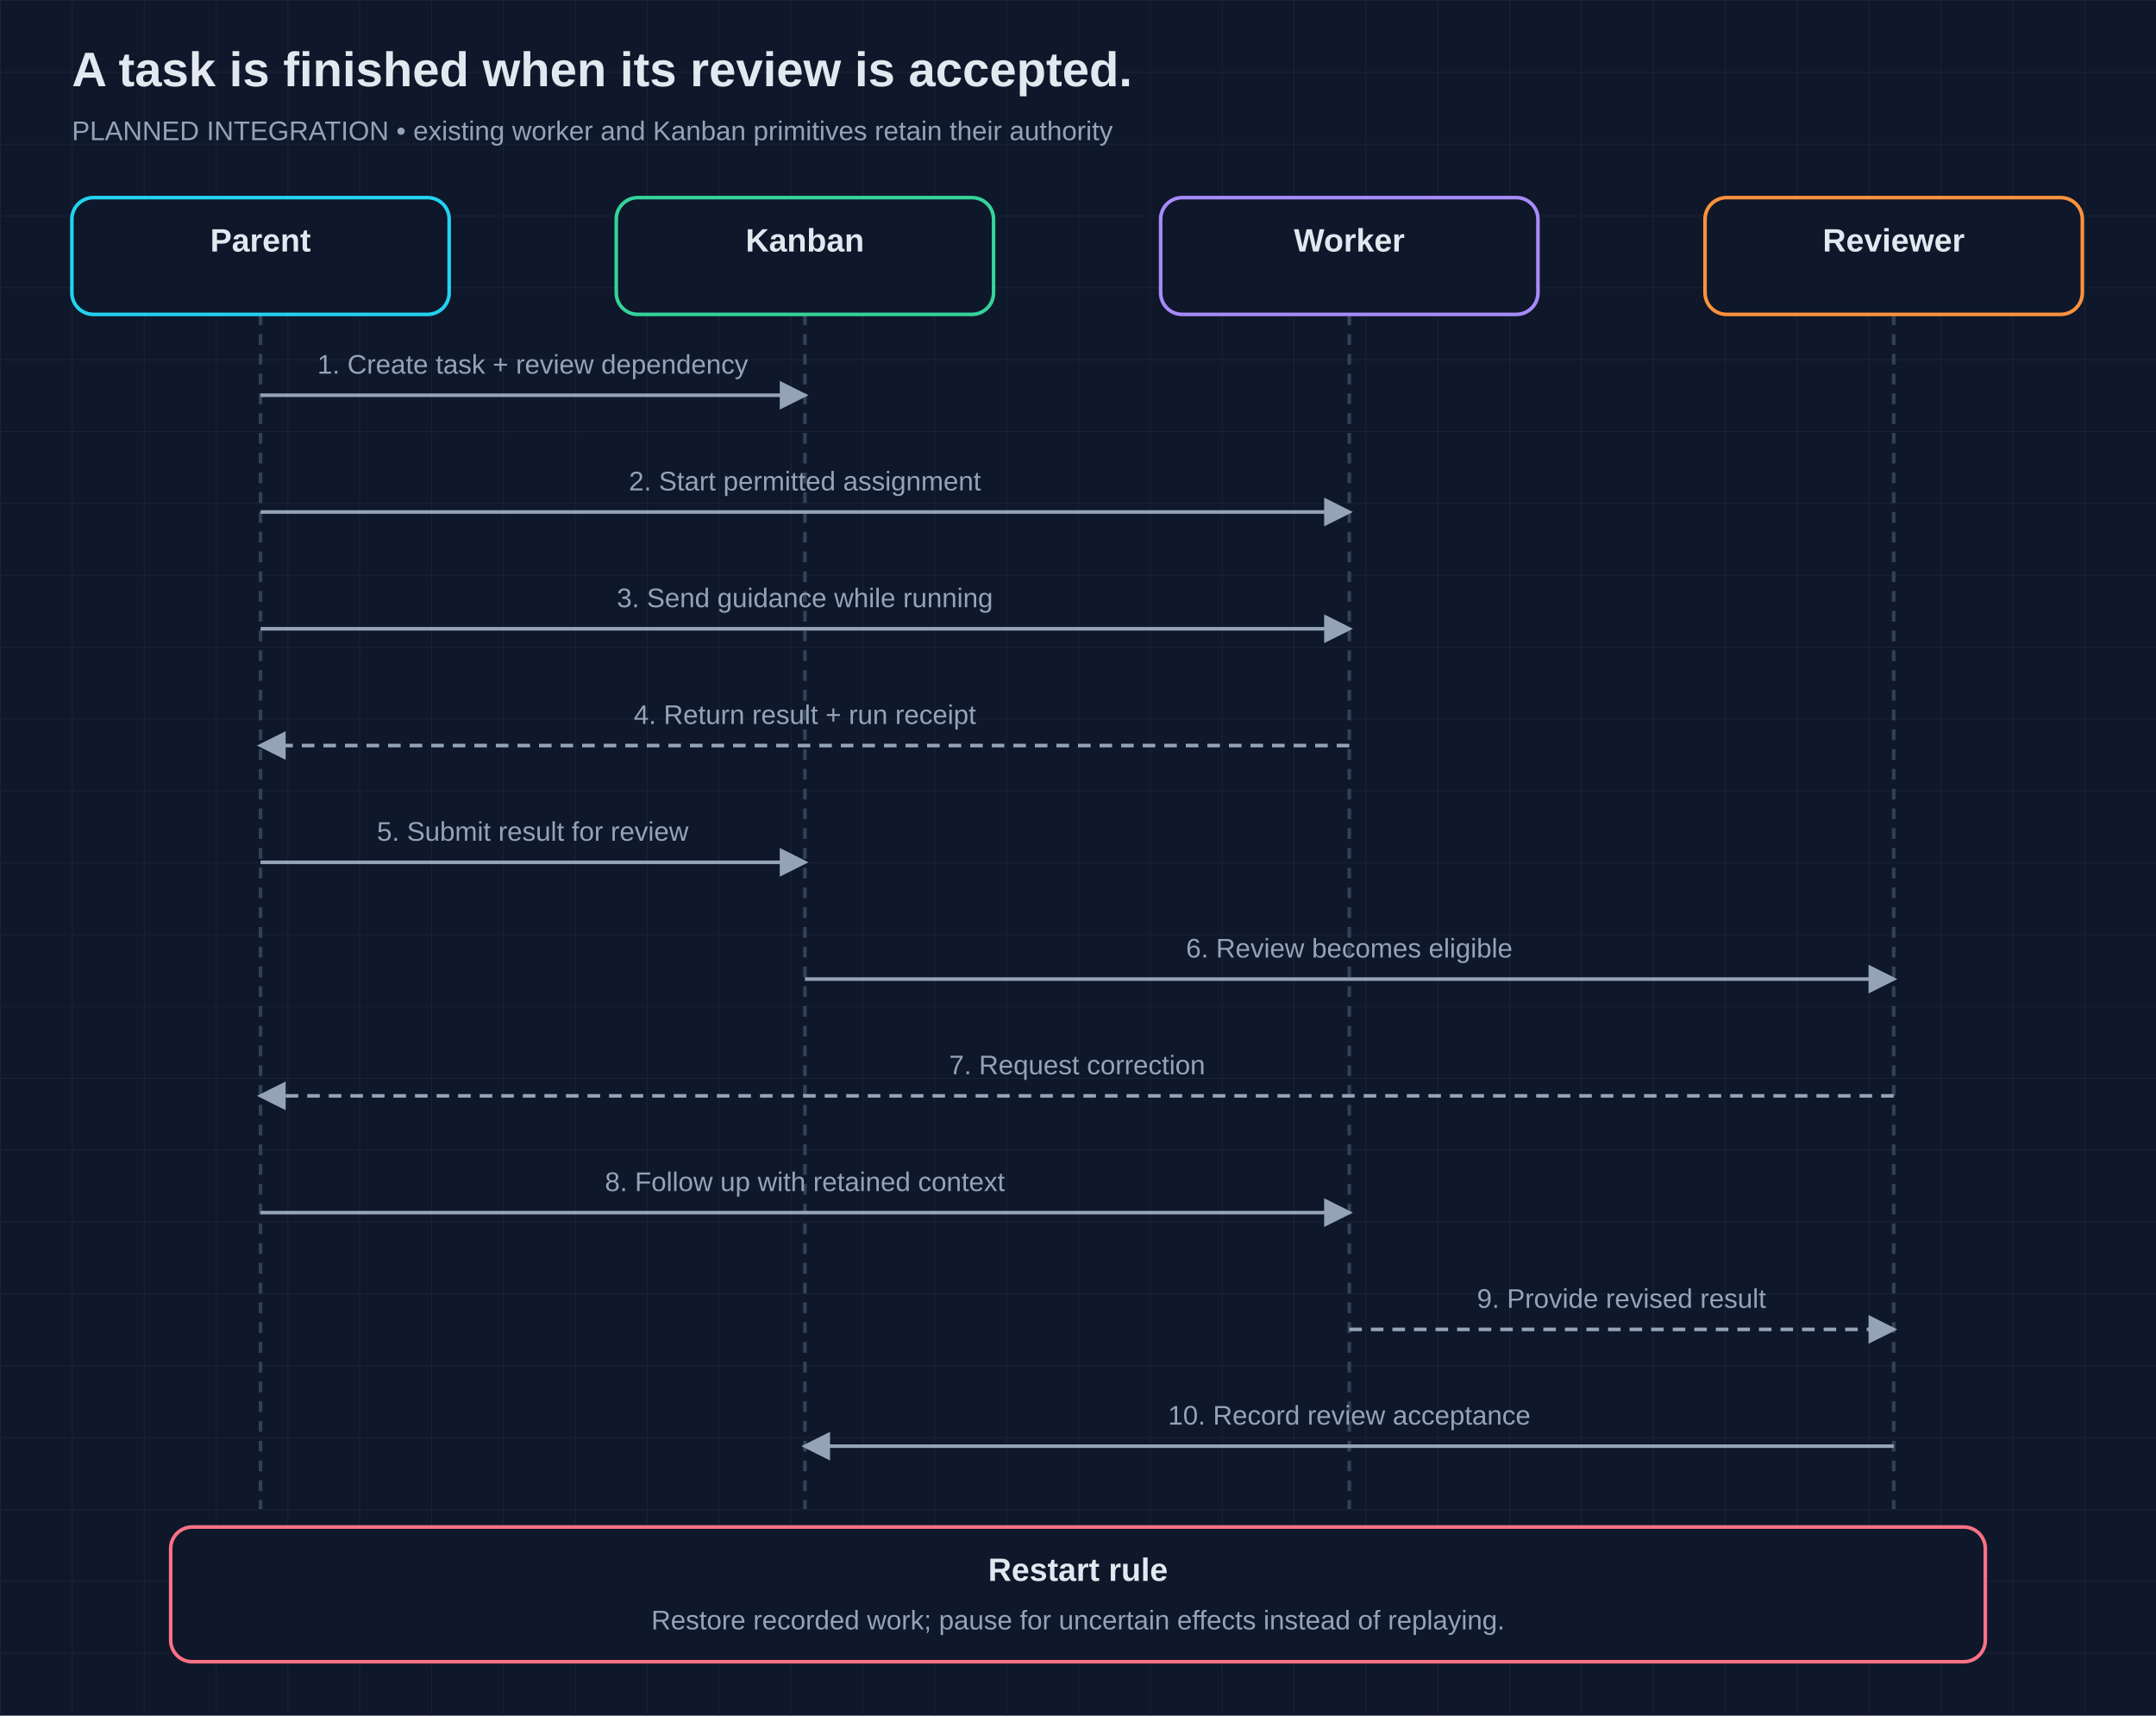
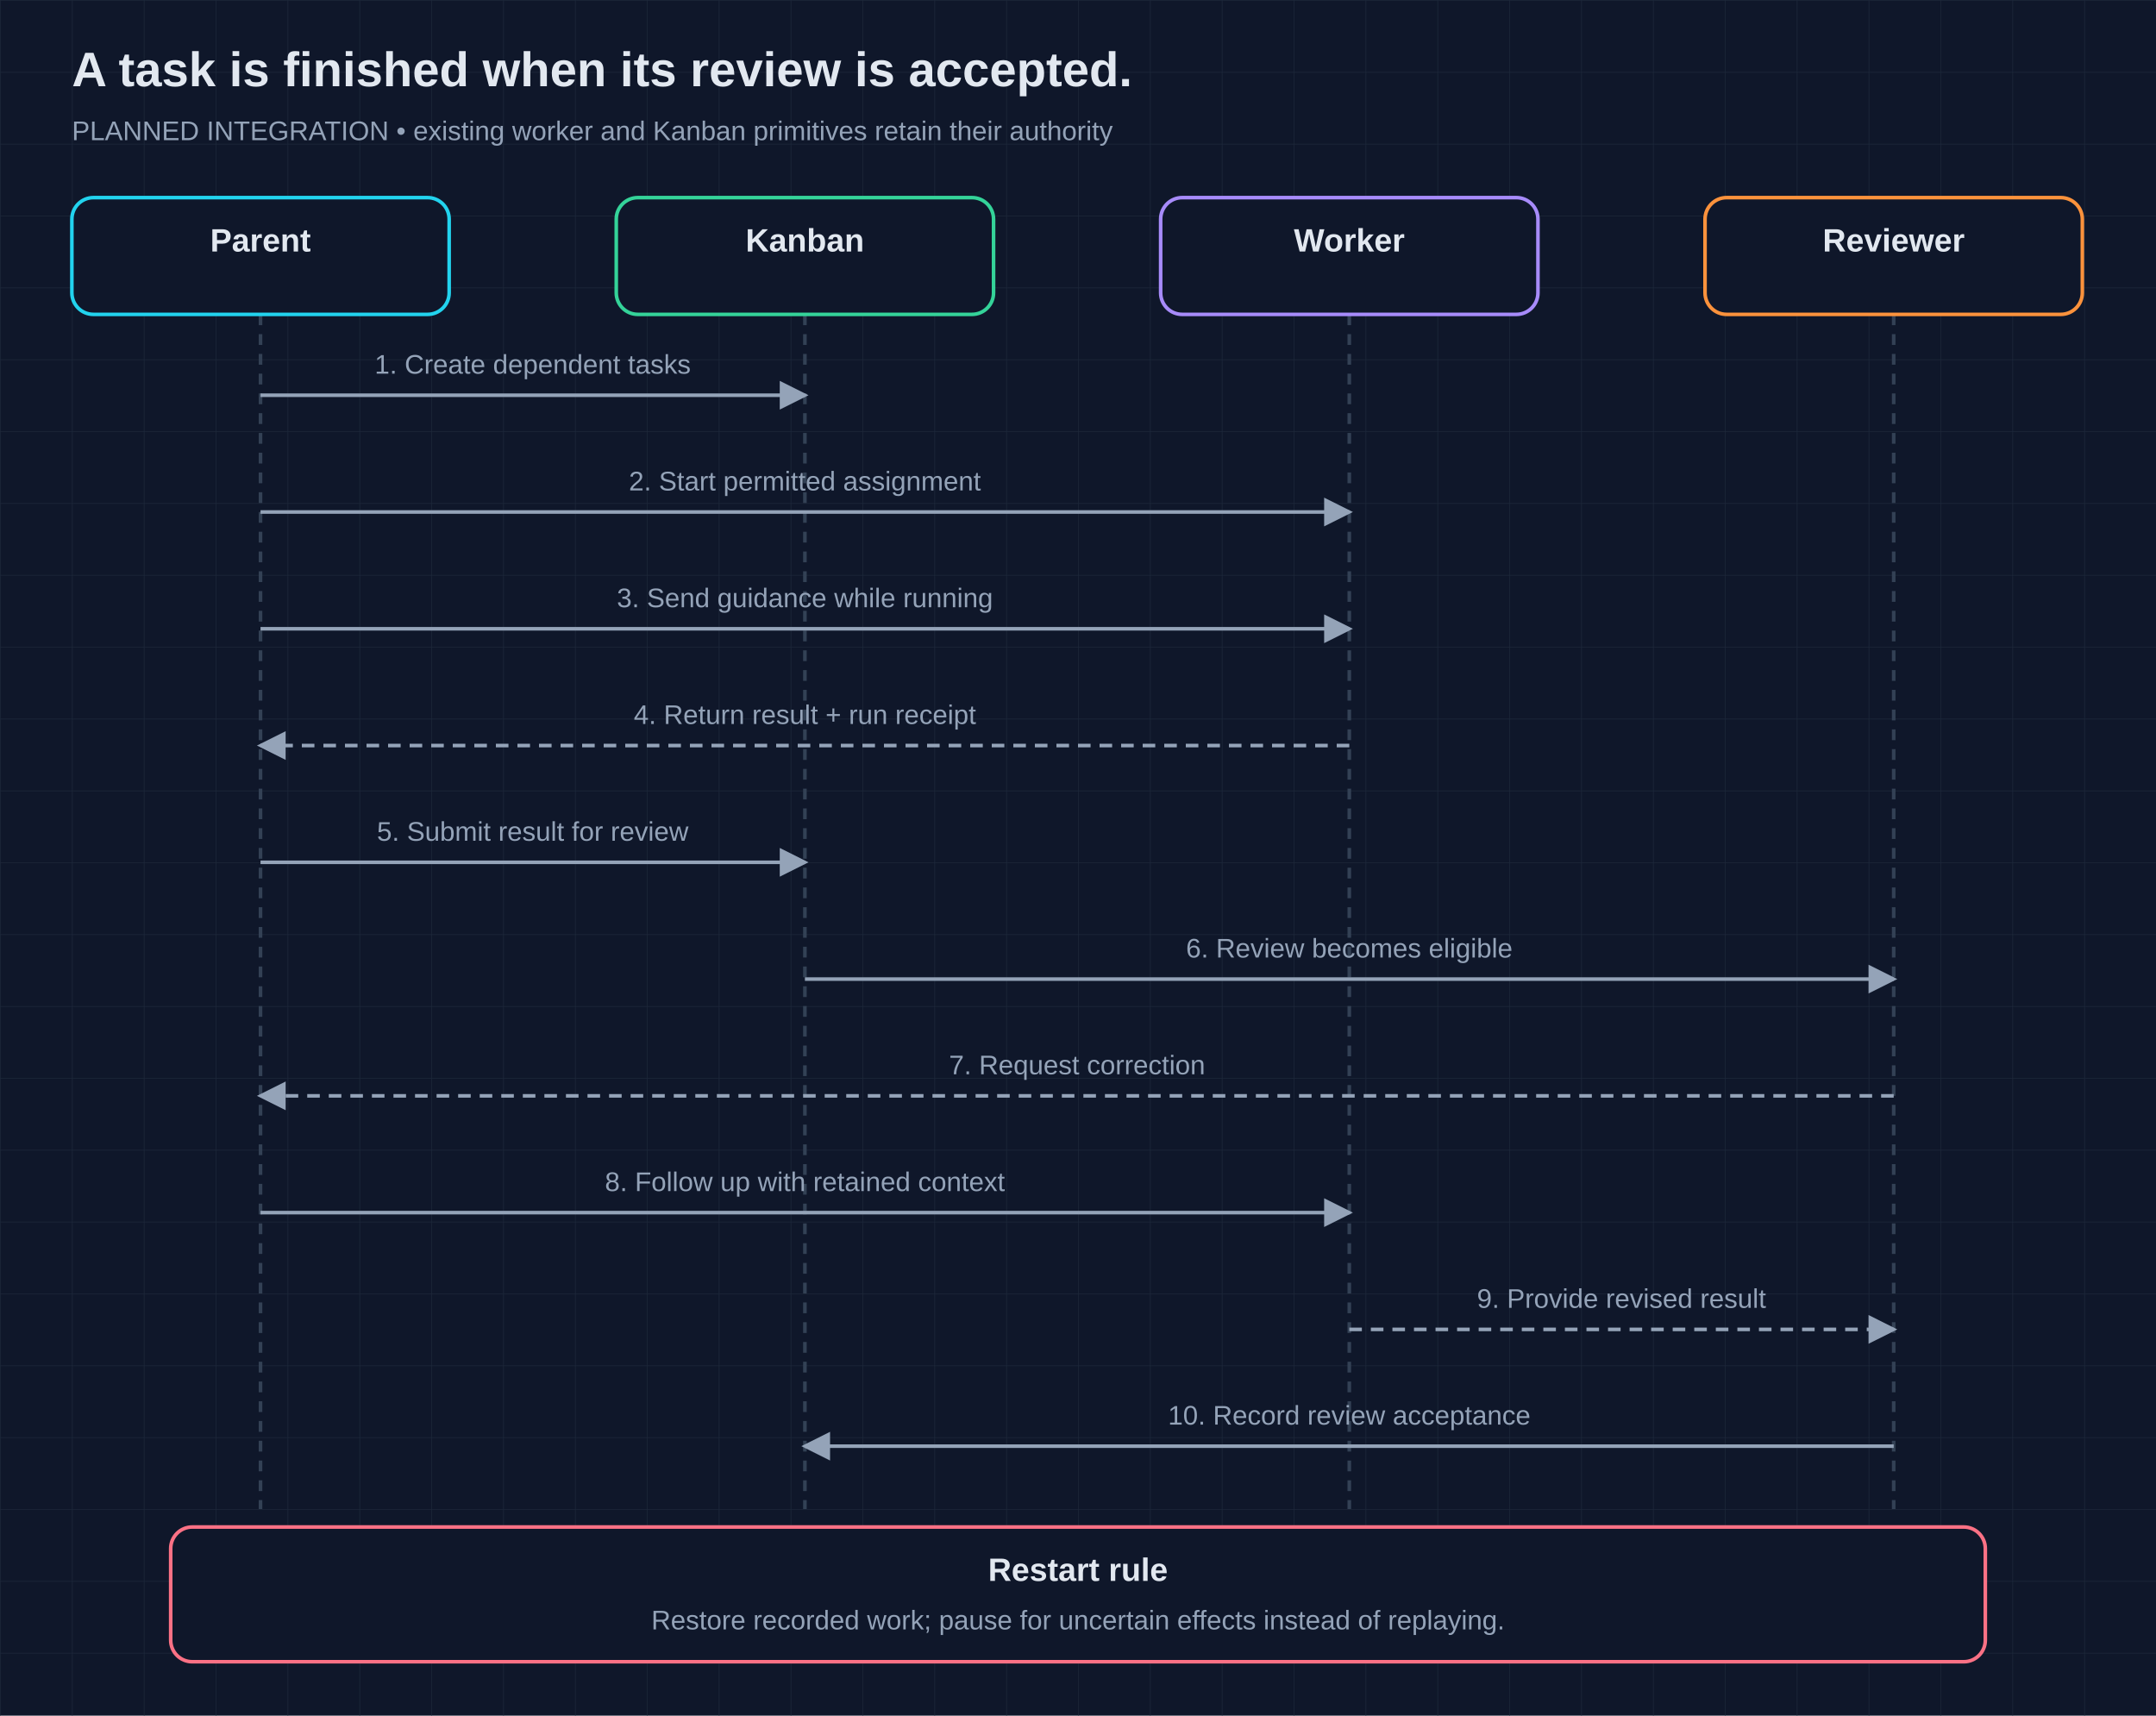
<svg xmlns="http://www.w3.org/2000/svg" viewBox="0 0 1200 955" role="img" aria-labelledby="title desc">
  <defs>
    <style>text{font-family:Arial,Helvetica,sans-serif;fill:#e2e8f0} .sub{fill:#94a3b8;font-size:15px}.label{font-size:18px;font-weight:600}</style>
    <pattern id="grid" width="40" height="40" patternUnits="userSpaceOnUse">
      <path d="M40 0H0V40" fill="none" stroke="#1e293b" stroke-width=".6" />
    </pattern>
    <marker id="arrow" markerWidth="8" markerHeight="8" refX="7" refY="4" orient="auto">
      <path d="M0 0L8 4L0 8" fill="#94a3b8" />
    </marker>
  </defs>
  <rect width="1200" height="955" fill="#0f172a" />
  <rect width="1200" height="955" fill="url(#grid)" />
  <text x="40" y="48" font-size="27" font-weight="700">A task is finished when its review is accepted.</text>
  <text x="40" y="78" class="sub" text-anchor="start">PLANNED INTEGRATION • existing worker and Kanban primitives retain their authority</text>
  <path d="M145 175V840" stroke="#334155" stroke-width="2" stroke-dasharray="6 5" />
  <path d="M448 175V840" stroke="#334155" stroke-width="2" stroke-dasharray="6 5" />
  <path d="M751 175V840" stroke="#334155" stroke-width="2" stroke-dasharray="6 5" />
  <path d="M1054 175V840" stroke="#334155" stroke-width="2" stroke-dasharray="6 5" />
  <rect x="40" y="110" width="210" height="65" rx="12" fill="#0f172a" stroke="#22d3ee" stroke-width="2" />
  <text x="145.0" y="140" class="label" text-anchor="middle">Parent</text>
  <rect x="343" y="110" width="210" height="65" rx="12" fill="#0f172a" stroke="#34d399" stroke-width="2" />
  <text x="448.0" y="140" class="label" text-anchor="middle">Kanban</text>
  <rect x="646" y="110" width="210" height="65" rx="12" fill="#0f172a" stroke="#a78bfa" stroke-width="2" />
  <text x="751.0" y="140" class="label" text-anchor="middle">Worker</text>
  <rect x="949" y="110" width="210" height="65" rx="12" fill="#0f172a" stroke="#fb923c" stroke-width="2" />
  <text x="1054.0" y="140" class="label" text-anchor="middle">Reviewer</text>
  <path d="M145 220L448 220" stroke="#94a3b8" stroke-width="2" fill="none" marker-end="url(#arrow)" />
-   <text x="296.5" y="208" class="sub" text-anchor="middle">1. Create task + review dependency</text>
+   <text x="296.5" y="208" class="sub" text-anchor="middle">1. Create dependent tasks</text>
  <path d="M145 285L751 285" stroke="#94a3b8" stroke-width="2" fill="none" marker-end="url(#arrow)" />
  <text x="448.0" y="273" class="sub" text-anchor="middle">2. Start permitted assignment</text>
  <path d="M145 350L751 350" stroke="#94a3b8" stroke-width="2" fill="none" marker-end="url(#arrow)" />
  <text x="448.0" y="338" class="sub" text-anchor="middle">3. Send guidance while running</text>
  <path d="M751 415L145 415" stroke="#94a3b8" stroke-width="2" fill="none" marker-end="url(#arrow)" stroke-dasharray="7 5" />
  <text x="448.0" y="403" class="sub" text-anchor="middle">4. Return result + run receipt</text>
  <path d="M145 480L448 480" stroke="#94a3b8" stroke-width="2" fill="none" marker-end="url(#arrow)" />
  <text x="296.5" y="468" class="sub" text-anchor="middle">5. Submit result for review</text>
  <path d="M448 545L1054 545" stroke="#94a3b8" stroke-width="2" fill="none" marker-end="url(#arrow)" />
  <text x="751.0" y="533" class="sub" text-anchor="middle">6. Review becomes eligible</text>
  <path d="M1054 610L145 610" stroke="#94a3b8" stroke-width="2" fill="none" marker-end="url(#arrow)" stroke-dasharray="7 5" />
  <text x="599.5" y="598" class="sub" text-anchor="middle">7. Request correction</text>
  <path d="M145 675L751 675" stroke="#94a3b8" stroke-width="2" fill="none" marker-end="url(#arrow)" />
  <text x="448.0" y="663" class="sub" text-anchor="middle">8. Follow up with retained context</text>
  <path d="M751 740L1054 740" stroke="#94a3b8" stroke-width="2" fill="none" marker-end="url(#arrow)" stroke-dasharray="7 5" />
  <text x="902.5" y="728" class="sub" text-anchor="middle">9. Provide revised result</text>
  <path d="M1054 805L448 805" stroke="#94a3b8" stroke-width="2" fill="none" marker-end="url(#arrow)" />
  <text x="751.0" y="793" class="sub" text-anchor="middle">10. Record review acceptance</text>
  <rect x="95" y="850" width="1010" height="75" rx="12" fill="#0f172a" stroke="#fb7185" stroke-width="2" />
  <text x="600.0" y="880" class="label" text-anchor="middle">Restart rule</text>
  <text x="600.0" y="907" class="sub" text-anchor="middle">Restore recorded work; pause for uncertain effects instead of replaying.</text>
</svg>
